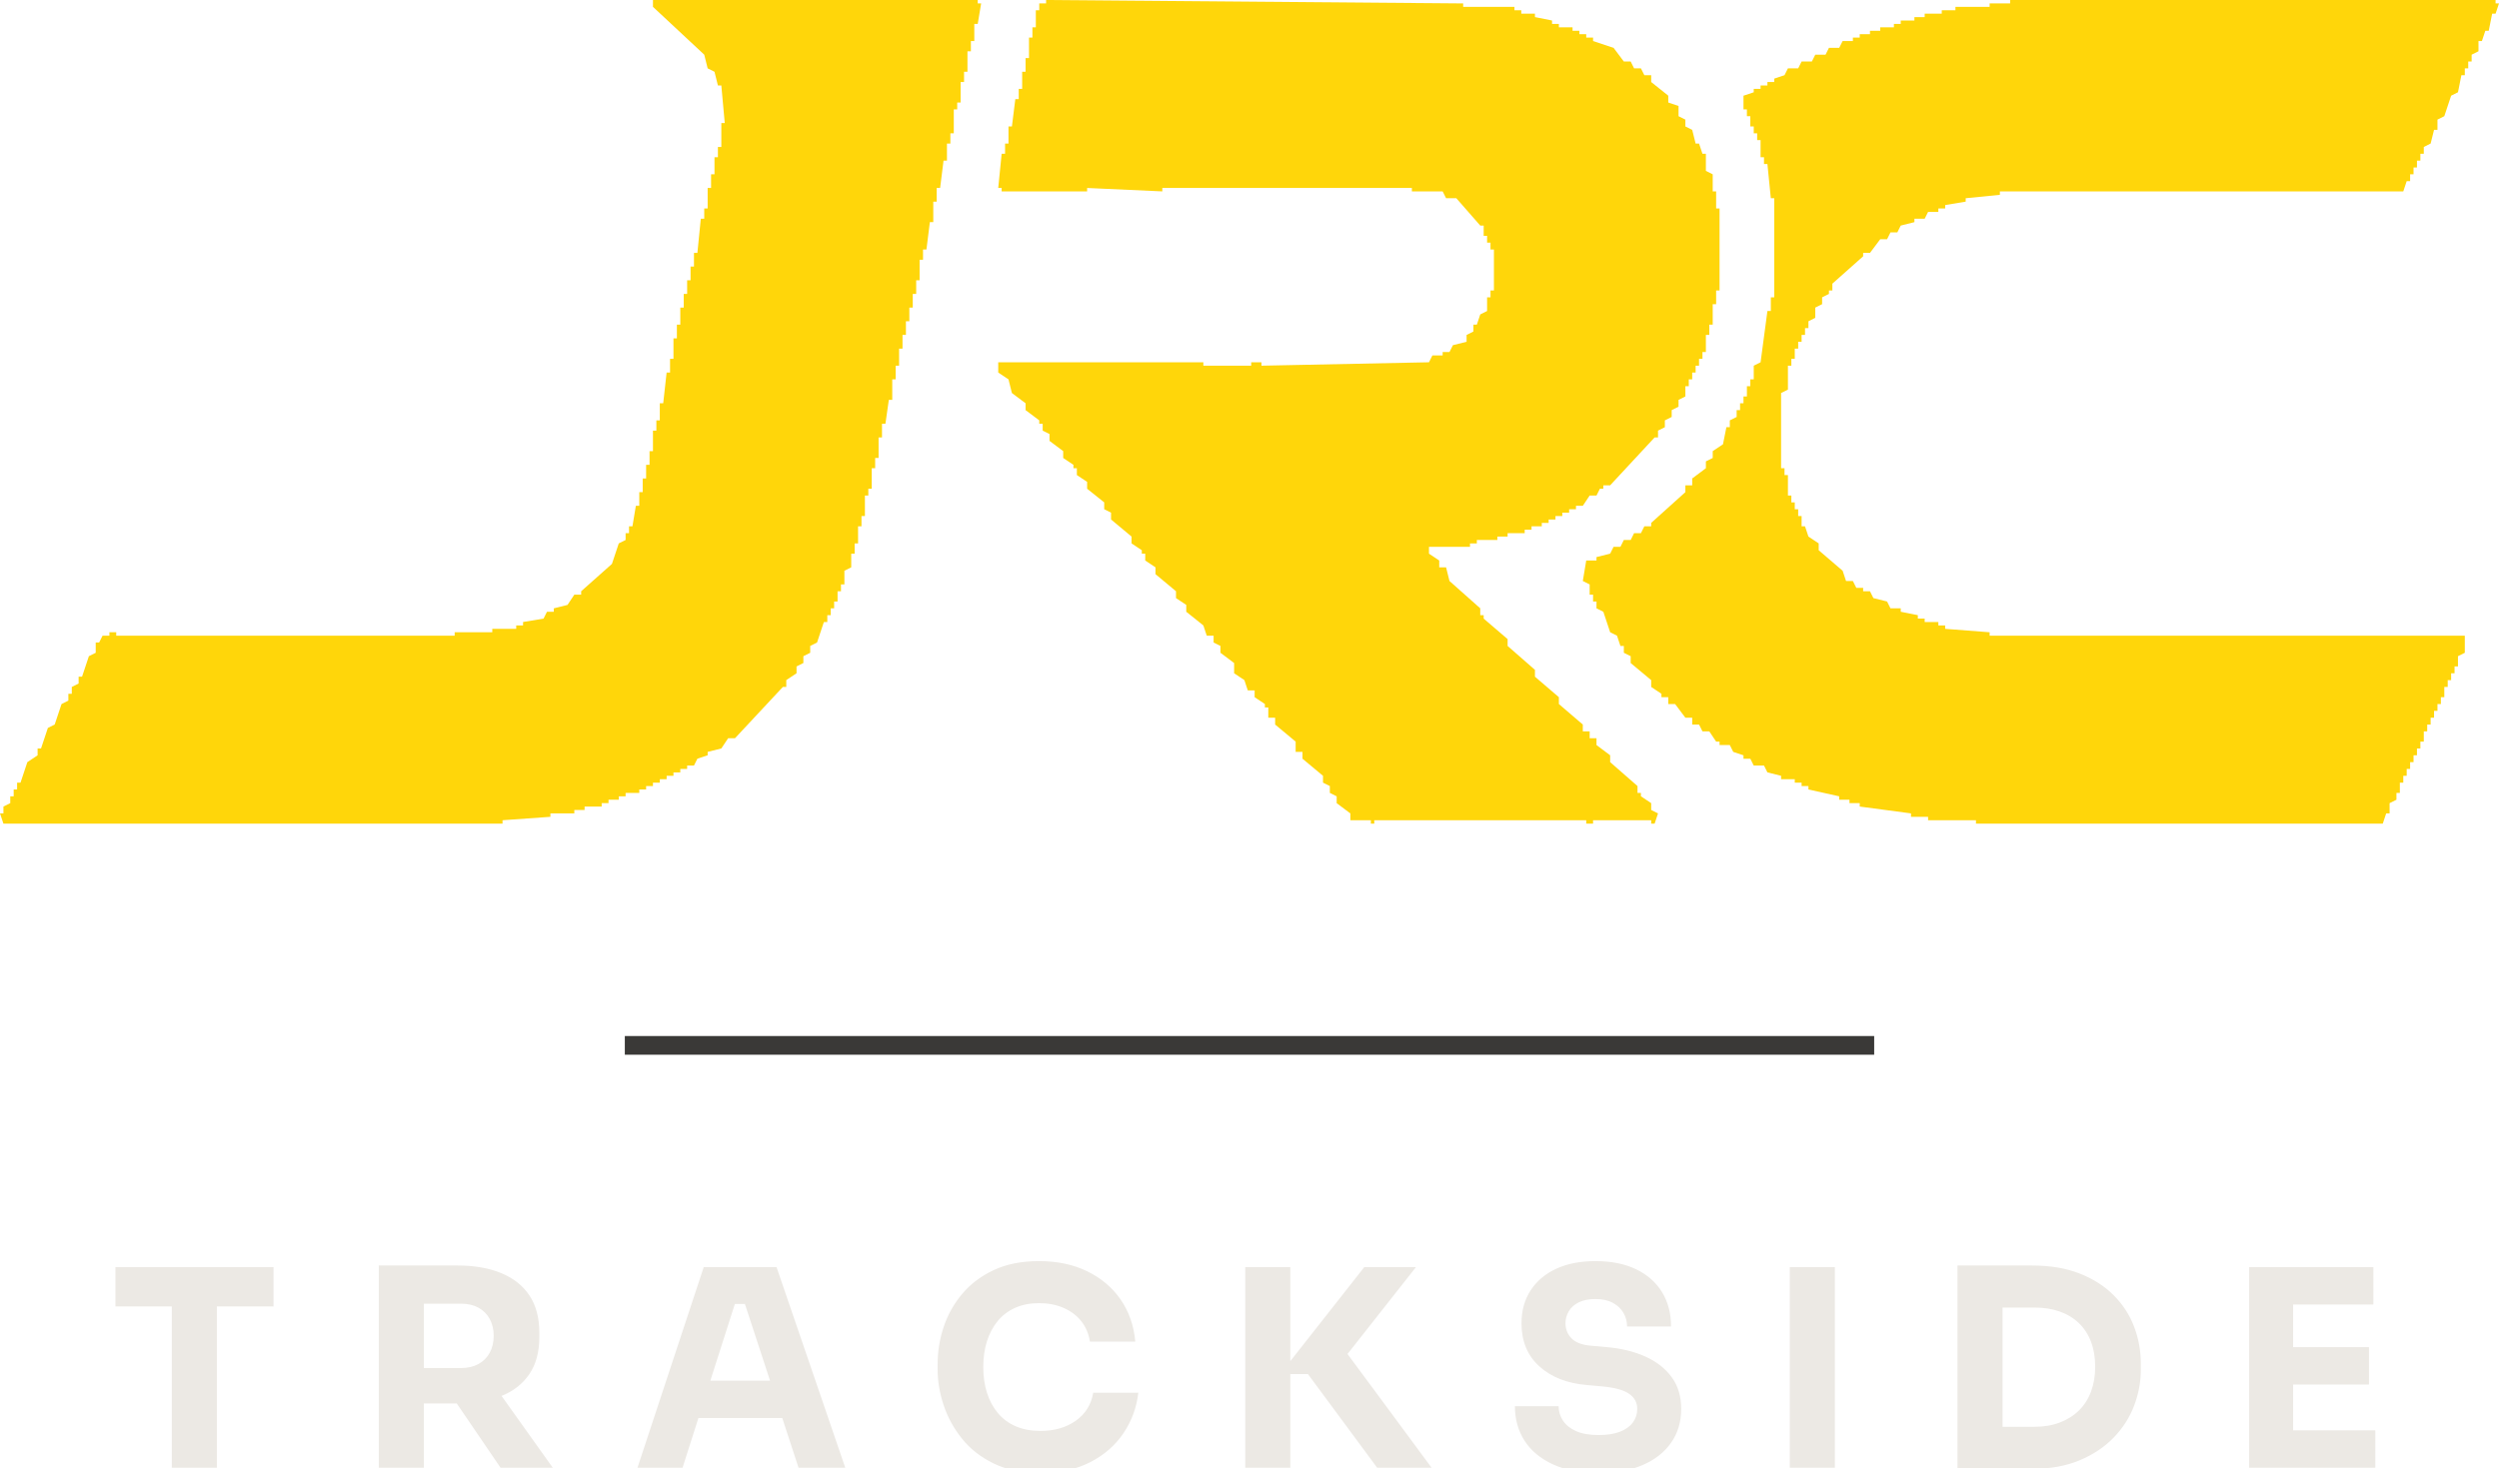
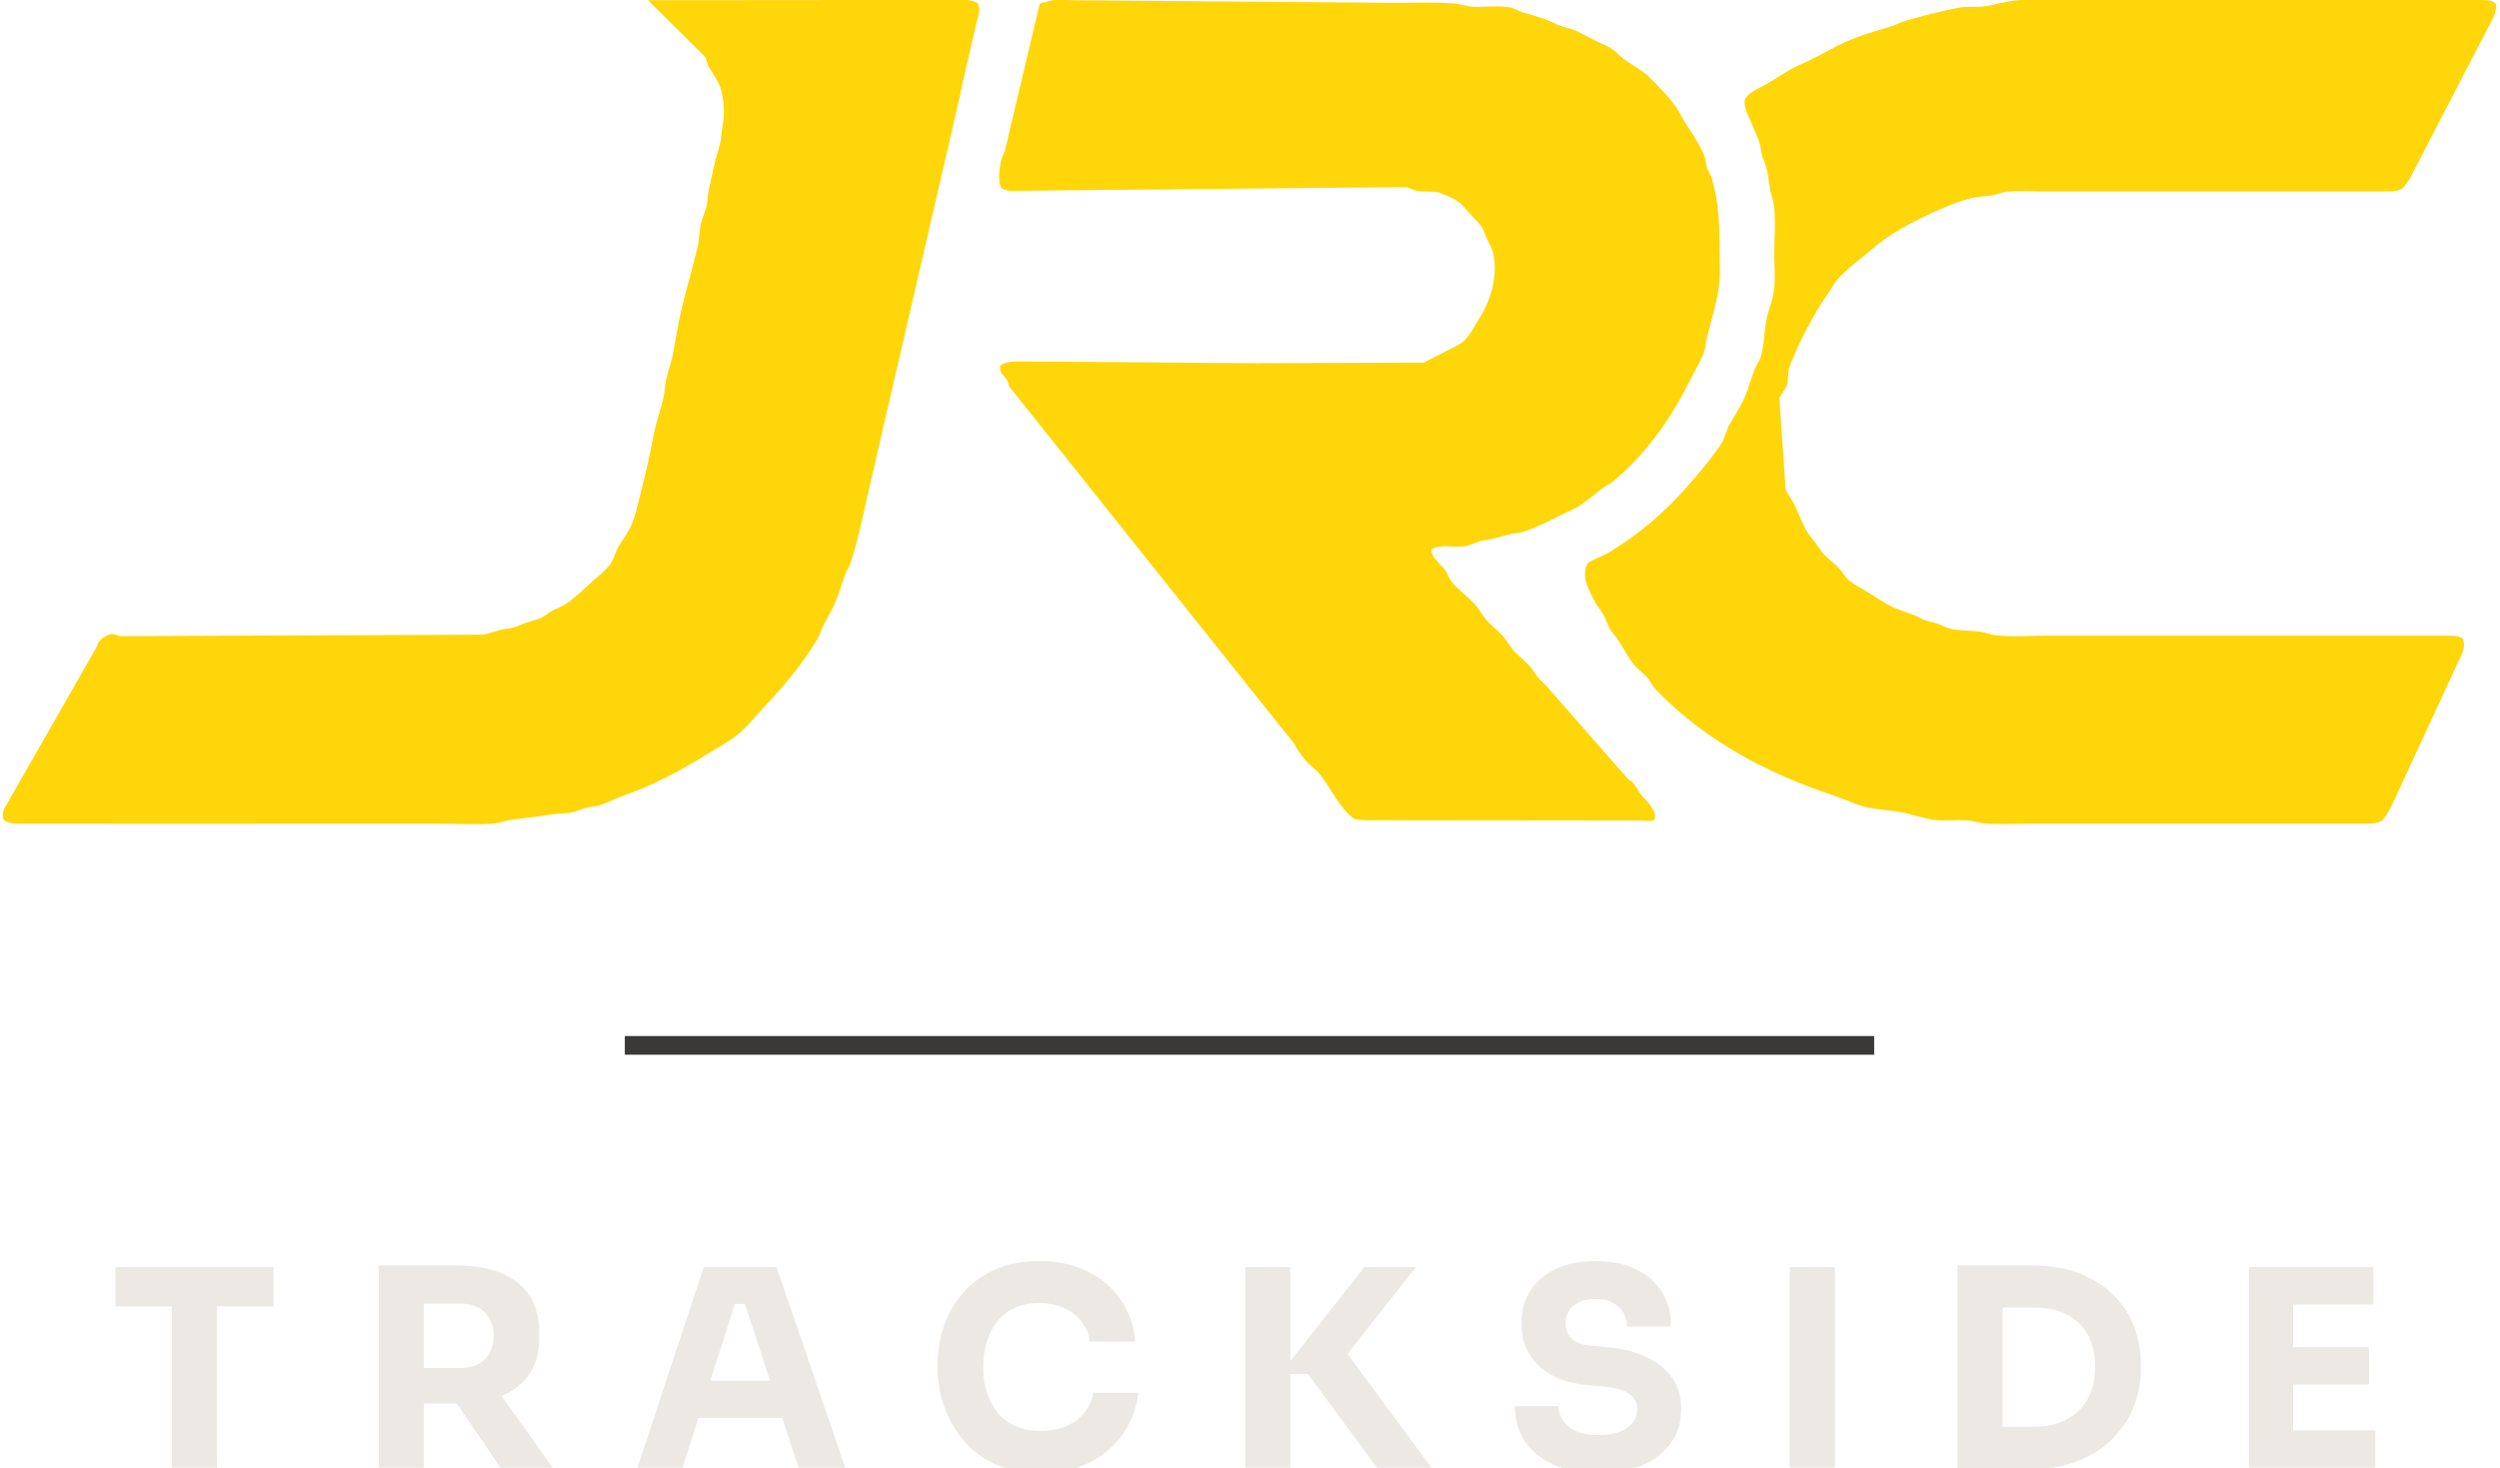
<svg xmlns="http://www.w3.org/2000/svg" viewBox="0 0 9091 5341" width="9091" height="5341">
  <g transform="scale(12.43639)" fill="#FFD60A">
-     <path d="M191.0 0.0 L286.0 0.0 L286.0 1.0 L287.0 1.0 L286.0 7.0 L285.0 7.0 L285.0 12.0 L284.0 12.0 L284.0 15.0 L283.0 15.0 L283.0 21.0 L282.0 21.0 L282.0 24.0 L281.0 24.0 L281.0 30.0 L280.0 30.0 L280.0 32.0 L279.0 32.0 L279.0 39.0 L278.0 39.0 L278.0 42.0 L277.0 42.0 L277.0 47.0 L276.0 47.0 L275.0 55.0 L274.0 55.0 L274.0 59.0 L273.0 59.0 L273.0 65.0 L272.0 65.0 L271.0 73.0 L270.0 73.0 L270.0 76.0 L269.0 76.0 L269.0 82.0 L268.0 82.0 L268.0 86.0 L267.0 86.0 L267.0 90.0 L266.0 90.0 L266.0 94.0 L265.0 94.0 L265.0 98.0 L264.0 98.0 L264.0 102.0 L263.0 102.0 L263.0 107.0 L262.0 107.0 L262.0 111.0 L261.0 111.0 L261.0 117.0 L260.0 117.0 L259.0 124.0 L258.0 124.0 L258.0 128.0 L257.0 128.0 L257.0 134.0 L256.0 134.0 L256.0 137.0 L255.0 137.0 L255.0 143.0 L254.0 143.0 L254.0 145.0 L253.0 145.0 L253.0 151.0 L252.0 151.0 L252.0 154.0 L251.0 154.0 L251.0 159.0 L250.0 159.0 L250.0 162.0 L249.0 162.0 L249.0 166.0 L247.0 167.0 L247.0 171.0 L246.0 171.0 L246.0 173.0 L245.0 173.0 L245.0 176.0 L244.0 176.0 L244.0 178.0 L243.0 178.0 L243.0 180.0 L242.0 180.0 L242.0 182.0 L241.0 182.0 L239.0 188.0 L237.0 189.0 L237.0 191.0 L235.0 192.0 L235.0 194.0 L233.0 195.0 L233.0 197.0 L230.0 199.0 L230.0 201.0 L229.0 201.0 L215.0 216.0 L213.0 216.0 L211.0 219.0 L207.0 220.0 L207.0 221.0 L204.0 222.0 L203.0 224.0 L201.0 224.0 L201.0 225.0 L199.0 225.0 L199.0 226.0 L197.0 226.0 L197.0 227.0 L195.0 227.0 L195.0 228.0 L193.0 228.0 L193.0 229.0 L191.0 229.0 L191.0 230.0 L189.0 230.0 L189.0 231.0 L187.0 231.0 L187.0 232.0 L183.0 232.0 L183.0 233.0 L181.0 233.0 L181.0 234.0 L178.0 234.0 L178.0 235.0 L176.0 235.0 L176.0 236.0 L171.0 236.0 L171.0 237.0 L168.0 237.0 L168.0 238.0 L161.0 238.0 L161.0 239.0 L147.0 240.0 L147.0 241.0 L1.0 241.0 L0.0 238.0 L1.0 238.0 L1.0 236.0 L3.0 235.0 L3.0 233.0 L4.0 233.0 L4.0 231.0 L5.0 231.0 L5.0 229.0 L6.0 229.0 L8.0 223.0 L11.0 221.0 L11.0 219.0 L12.0 219.0 L14.0 213.0 L16.0 212.0 L18.0 206.0 L20.0 205.0 L20.0 203.0 L21.0 203.0 L21.0 201.0 L23.0 200.0 L23.0 198.0 L24.0 198.0 L26.0 192.0 L28.0 191.0 L28.0 188.0 L29.0 188.0 L30.0 186.0 L32.0 186.0 L32.0 185.0 L34.0 185.0 L34.0 186.0 L133.0 186.0 L133.0 185.0 L144.0 185.0 L144.0 184.0 L151.0 184.0 L151.0 183.0 L153.0 183.0 L153.0 182.0 L159.0 181.0 L160.0 179.0 L162.0 179.0 L162.0 178.0 L166.0 177.0 L168.0 174.0 L170.0 174.0 L170.0 173.0 L179.0 165.0 L181.0 159.0 L183.0 158.0 L183.0 156.0 L184.0 156.0 L184.0 154.0 L185.0 154.0 L186.0 148.0 L187.0 148.0 L187.0 144.0 L188.0 144.0 L188.0 140.0 L189.0 140.0 L189.0 136.0 L190.0 136.0 L190.0 132.0 L191.0 132.0 L191.0 126.0 L192.0 126.0 L192.0 123.0 L193.0 123.0 L193.0 118.0 L194.0 118.0 L195.0 109.0 L196.0 109.0 L196.0 105.0 L197.0 105.0 L197.0 99.0 L198.0 99.0 L198.0 95.0 L199.0 95.0 L199.0 90.0 L200.0 90.0 L200.0 86.0 L201.0 86.0 L201.0 82.0 L202.0 82.0 L202.0 78.0 L203.0 78.0 L203.0 74.0 L204.0 74.0 L205.0 64.0 L206.0 64.0 L206.0 61.0 L207.0 61.0 L207.0 55.0 L208.0 55.0 L208.0 51.0 L209.0 51.0 L209.0 46.0 L210.0 46.0 L210.0 43.0 L211.0 43.0 L211.0 36.0 L212.0 36.0 L211.0 25.0 L210.0 25.0 L209.0 21.0 L207.0 20.0 L206.0 16.0 L191.0 2.0 Z M306.0 0.0 L428.0 1.0 L428.0 2.0 L443.0 2.0 L443.0 3.0 L445.0 3.0 L445.0 4.0 L449.0 4.0 L449.0 5.0 L454.0 6.0 L454.0 7.0 L456.0 7.0 L456.0 8.0 L460.0 8.0 L460.0 9.0 L462.0 9.0 L462.0 10.0 L464.0 10.0 L464.0 11.0 L466.0 11.0 L466.0 12.0 L472.0 14.0 L475.0 18.0 L477.0 18.0 L478.0 20.0 L480.0 20.0 L481.0 22.0 L483.0 22.0 L483.0 24.0 L488.0 28.0 L488.0 30.0 L491.0 31.0 L491.0 34.0 L493.0 35.0 L493.0 37.0 L495.0 38.0 L496.0 42.0 L497.0 42.0 L498.0 45.0 L499.0 45.0 L499.0 50.0 L501.0 51.0 L501.0 56.0 L502.0 56.0 L502.0 61.0 L503.0 61.0 L503.0 85.0 L502.0 85.0 L502.0 89.0 L501.0 89.0 L501.0 95.0 L500.0 95.0 L500.0 98.0 L499.0 98.0 L499.0 103.0 L498.0 103.0 L498.0 105.0 L497.0 105.0 L497.0 107.0 L496.0 107.0 L496.0 109.0 L495.0 109.0 L495.0 111.0 L494.0 111.0 L494.0 113.0 L493.0 113.0 L493.0 116.0 L491.0 117.0 L491.0 119.0 L489.0 120.0 L489.0 122.0 L487.0 123.0 L487.0 125.0 L485.0 126.0 L485.0 128.0 L484.0 128.0 L471.0 142.0 L469.0 142.0 L469.0 143.0 L468.0 143.0 L467.0 145.0 L465.0 145.0 L463.0 148.0 L461.0 148.0 L461.0 149.0 L459.0 149.0 L459.0 150.0 L457.0 150.0 L457.0 151.0 L455.0 151.0 L455.0 152.0 L453.0 152.0 L453.0 153.0 L451.0 153.0 L451.0 154.0 L448.0 154.0 L448.0 155.0 L446.0 155.0 L446.0 156.0 L441.0 156.0 L441.0 157.0 L438.0 157.0 L438.0 158.0 L432.0 158.0 L432.0 159.0 L430.0 159.0 L430.0 160.0 L418.0 160.0 L418.0 162.0 L421.0 164.0 L421.0 166.0 L423.0 166.0 L424.0 170.0 L433.0 178.0 L433.0 180.0 L434.0 180.0 L434.0 181.0 L441.0 187.0 L441.0 189.0 L449.0 196.0 L449.0 198.0 L456.0 204.0 L456.0 206.0 L463.0 212.0 L463.0 214.0 L465.0 214.0 L465.0 216.0 L467.0 216.0 L467.0 218.0 L471.0 221.0 L471.0 223.0 L479.0 230.0 L479.0 232.0 L480.0 232.0 L480.0 233.0 L483.0 235.0 L483.0 237.0 L485.0 238.0 L484.0 241.0 L483.0 241.0 L483.0 240.0 L466.0 240.0 L466.0 241.0 L464.0 241.0 L464.0 240.0 L402.0 240.0 L402.0 241.0 L401.0 241.0 L401.0 240.0 L395.0 240.0 L395.0 238.0 L391.0 235.0 L391.0 233.0 L389.0 232.0 L389.0 230.0 L387.0 229.0 L387.0 227.0 L381.0 222.0 L381.0 220.0 L379.0 220.0 L379.0 217.0 L373.0 212.0 L373.0 210.0 L371.0 210.0 L371.0 207.0 L370.0 207.0 L370.0 206.0 L367.0 204.0 L367.0 202.0 L365.0 202.0 L364.0 199.0 L361.0 197.0 L361.0 194.0 L357.0 191.0 L357.0 189.0 L355.0 188.0 L355.0 186.0 L353.0 186.0 L352.0 183.0 L347.0 179.0 L347.0 177.0 L344.0 175.0 L344.0 173.0 L338.0 168.0 L338.0 166.0 L335.0 164.0 L335.0 162.0 L334.0 162.0 L334.0 161.0 L331.0 159.0 L331.0 157.0 L325.0 152.0 L325.0 150.0 L323.0 149.0 L323.0 147.0 L318.0 143.0 L318.0 141.0 L315.0 139.0 L315.0 137.0 L314.0 137.0 L314.0 136.0 L311.0 134.0 L311.0 132.0 L307.0 129.0 L307.0 127.0 L305.0 126.0 L305.0 124.0 L304.0 124.0 L304.0 123.0 L300.0 120.0 L300.0 118.0 L296.0 115.0 L295.0 111.0 L292.0 109.0 L292.0 106.0 L352.0 106.0 L352.0 107.0 L366.0 107.0 L366.0 106.0 L369.0 106.0 L369.0 107.0 L418.0 106.0 L419.0 104.0 L422.0 104.0 L422.0 103.0 L424.0 103.0 L425.0 101.0 L429.0 100.0 L429.0 98.0 L431.0 97.0 L431.0 95.0 L432.0 95.0 L433.0 92.0 L435.0 91.0 L435.0 87.0 L436.0 87.0 L436.0 85.0 L437.0 85.0 L437.0 73.0 L436.0 73.0 L436.0 71.0 L435.0 71.0 L435.0 69.0 L434.0 69.0 L434.0 66.0 L433.0 66.0 L426.0 58.0 L423.0 58.0 L422.0 56.0 L413.0 56.0 L413.0 55.0 L340.0 55.0 L340.0 56.0 L318.0 55.0 L318.0 56.0 L293.0 56.0 L293.0 55.0 L292.0 55.0 L293.0 45.0 L294.0 45.0 L294.0 42.0 L295.0 42.0 L295.0 37.0 L296.0 37.0 L297.0 29.0 L298.0 29.0 L298.0 26.0 L299.0 26.0 L299.0 21.0 L300.0 21.0 L300.0 17.0 L301.0 17.0 L301.0 11.0 L302.0 11.0 L302.0 8.0 L303.0 8.0 L303.0 3.0 L304.0 3.0 L304.0 1.0 L306.0 1.0 Z M588.0 0.0 L730.0 0.0 L730.0 1.0 L731.0 1.0 L730.0 4.0 L729.0 4.0 L728.0 9.0 L727.0 9.0 L726.0 12.0 L725.0 12.0 L725.0 15.0 L723.0 16.0 L723.0 18.0 L722.0 18.0 L722.0 20.0 L721.0 20.0 L721.0 22.0 L720.0 22.0 L719.0 27.0 L717.0 28.0 L715.0 34.0 L713.0 35.0 L713.0 38.0 L712.0 38.0 L711.0 42.0 L709.0 43.0 L709.0 45.0 L708.0 45.0 L708.0 47.0 L707.0 47.0 L707.0 49.0 L706.0 49.0 L706.0 51.0 L705.0 51.0 L705.0 53.0 L704.0 53.0 L703.0 56.0 L585.0 56.0 L585.0 57.0 L575.0 58.0 L575.0 59.0 L569.0 60.0 L569.0 61.0 L567.0 61.0 L567.0 62.0 L564.0 62.0 L563.0 64.0 L560.0 64.0 L560.0 65.0 L556.0 66.0 L555.0 68.0 L553.0 68.0 L552.0 70.0 L550.0 70.0 L547.0 74.0 L545.0 74.0 L545.0 75.0 L536.0 83.0 L536.0 85.0 L535.0 85.0 L535.0 86.0 L533.0 87.0 L533.0 89.0 L531.0 90.0 L531.0 93.0 L529.0 94.0 L529.0 96.0 L528.0 96.0 L528.0 98.0 L527.0 98.0 L527.0 100.0 L526.0 100.0 L526.0 102.0 L525.0 102.0 L525.0 105.0 L524.0 105.0 L524.0 107.0 L523.0 107.0 L523.0 114.0 L521.0 115.0 L521.0 137.0 L522.0 137.0 L522.0 139.0 L523.0 139.0 L523.0 145.0 L524.0 145.0 L524.0 147.0 L525.0 147.0 L525.0 149.0 L526.0 149.0 L526.0 151.0 L527.0 151.0 L527.0 154.0 L528.0 154.0 L529.0 157.0 L532.0 159.0 L532.0 161.0 L539.0 167.0 L540.0 170.0 L542.0 170.0 L543.0 172.0 L545.0 172.0 L545.0 173.0 L547.0 173.0 L548.0 175.0 L552.0 176.0 L553.0 178.0 L556.0 178.0 L556.0 179.0 L561.0 180.0 L561.0 181.0 L563.0 181.0 L563.0 182.0 L567.0 182.0 L567.0 183.0 L569.0 183.0 L569.0 184.0 L582.0 185.0 L582.0 186.0 L721.0 186.0 L721.0 191.0 L719.0 192.0 L719.0 195.0 L718.0 195.0 L718.0 197.0 L717.0 197.0 L717.0 199.0 L716.0 199.0 L716.0 201.0 L715.0 201.0 L715.0 204.0 L714.0 204.0 L714.0 206.0 L713.0 206.0 L713.0 208.0 L712.0 208.0 L712.0 210.0 L711.0 210.0 L711.0 212.0 L710.0 212.0 L710.0 214.0 L709.0 214.0 L709.0 217.0 L708.0 217.0 L708.0 219.0 L707.0 219.0 L707.0 221.0 L706.0 221.0 L706.0 223.0 L705.0 223.0 L705.0 225.0 L704.0 225.0 L704.0 227.0 L703.0 227.0 L703.0 229.0 L702.0 229.0 L702.0 232.0 L701.0 232.0 L701.0 234.0 L699.0 235.0 L699.0 238.0 L698.0 238.0 L697.0 241.0 L578.0 241.0 L578.0 240.0 L564.0 240.0 L564.0 239.0 L559.0 239.0 L559.0 238.0 L544.0 236.0 L544.0 235.0 L541.0 235.0 L541.0 234.0 L538.0 234.0 L538.0 233.0 L529.0 231.0 L529.0 230.0 L527.0 230.0 L527.0 229.0 L525.0 229.0 L525.0 228.0 L521.0 228.0 L521.0 227.0 L517.0 226.0 L516.0 224.0 L513.0 224.0 L512.0 222.0 L510.0 222.0 L510.0 221.0 L507.0 220.0 L506.0 218.0 L503.0 218.0 L503.0 217.0 L502.0 217.0 L500.0 214.0 L498.0 214.0 L497.0 212.0 L495.0 212.0 L495.0 210.0 L493.0 210.0 L490.0 206.0 L488.0 206.0 L488.0 204.0 L486.0 204.0 L486.0 203.0 L483.0 201.0 L483.0 199.0 L477.0 194.0 L477.0 192.0 L475.0 191.0 L475.0 189.0 L474.0 189.0 L473.0 186.0 L471.0 185.0 L469.0 179.0 L467.0 178.0 L467.0 176.0 L466.0 176.0 L466.0 174.0 L465.0 174.0 L465.0 171.0 L463.0 170.0 L464.0 164.0 L467.0 164.0 L467.0 163.0 L471.0 162.0 L472.0 160.0 L474.0 160.0 L475.0 158.0 L477.0 158.0 L478.0 156.0 L480.0 156.0 L481.0 154.0 L483.0 154.0 L483.0 153.0 L493.0 144.0 L493.0 142.0 L495.0 142.0 L495.0 140.0 L499.0 137.0 L499.0 135.0 L501.0 134.0 L501.0 132.0 L504.0 130.0 L505.0 125.0 L506.0 125.0 L506.0 123.0 L508.0 122.0 L508.0 120.0 L509.0 120.0 L509.0 118.0 L510.0 118.0 L510.0 116.0 L511.0 116.0 L511.0 113.0 L512.0 113.0 L512.0 111.0 L513.0 111.0 L513.0 107.0 L515.0 106.0 L517.0 91.0 L518.0 91.0 L518.0 87.0 L519.0 87.0 L519.0 58.0 L518.0 58.0 L517.0 48.0 L516.0 48.0 L516.0 46.0 L515.0 46.0 L515.0 41.0 L514.0 41.0 L514.0 39.0 L513.0 39.0 L513.0 37.0 L512.0 37.0 L512.0 34.0 L511.0 34.0 L511.0 32.0 L510.0 32.0 L510.0 28.0 L513.0 27.0 L513.0 26.0 L515.0 26.0 L515.0 25.0 L517.0 25.0 L517.0 24.0 L519.0 24.0 L519.0 23.0 L522.0 22.0 L523.0 20.0 L526.0 20.0 L527.0 18.0 L530.0 18.0 L531.0 16.0 L534.0 16.0 L535.0 14.0 L538.0 14.0 L539.0 12.0 L542.0 12.0 L542.0 11.0 L544.0 11.0 L544.0 10.0 L547.0 10.0 L547.0 9.0 L550.0 9.0 L550.0 8.0 L554.0 8.0 L554.0 7.0 L556.0 7.0 L556.0 6.0 L560.0 6.0 L560.0 5.0 L563.0 5.0 L563.0 4.0 L568.0 4.0 L568.0 3.0 L572.0 3.0 L572.0 2.0 L582.0 2.0 L582.0 1.0 L588.0 1.0 Z" />
+     <path fill-rule="evenodd" d="M725.589 0.003C727.363 0.038 728.881 -0.076 730.168 1.211C730.324 2.579 729.653 4.503 729.058 5.651L705.14 51.809C704.447 53.146 703.537 54.37 702.449 55.389C700.497 56.093 698.56 55.999 696.49 56C670.225 56 643.96 56 617.695 56C611.029 56 604.363 56 597.696 56C594.174 56 590.494 55.698 586.991 56.098C585.497 56.269 584.126 56.917 582.648 57.176C580.613 57.531 578.502 57.489 576.497 58.012C571.575 59.296 566.982 61.38 562.432 63.597C556.862 66.311 552.135 69.01 547.409 73.059C544.029 75.955 540.184 78.651 537.262 82.053C536.507 82.932 536.031 83.964 535.382 84.913C533.562 87.569 531.933 90.01 530.374 92.831C528.262 96.655 526.216 100.349 524.665 104.448C524.23 105.596 523.587 106.677 523.29 107.873C522.93 109.325 523.112 110.828 522.85 112.29C522.663 113.335 520.475 116.144 520.501 116.516L522.322 143.103C522.362 143.684 524.433 146.598 524.909 147.669L527.387 153.251C528.125 154.915 528.996 156.319 530.192 157.718C531.415 159.096 532.218 160.757 533.455 162.107C534.878 163.66 536.678 164.824 538.072 166.408C539.111 167.59 539.792 168.972 541.048 169.959C542.695 171.254 544.524 172.119 546.291 173.209C548.775 174.741 551.246 176.496 553.894 177.739C555.879 178.67 558.007 179.212 560.03 180.03C561.196 180.501 562.261 181.198 563.456 181.603C564.595 181.988 565.798 182.108 566.926 182.536C568.227 183.03 569.392 183.742 570.773 184.022C573.465 184.568 576.279 184.47 579.002 184.797C580.748 185.006 582.359 185.739 584.102 185.916C588.794 186.393 593.705 186 598.42 186C607.353 186 616.285 186 625.218 186C655.483 186 685.747 185.987 716.012 186.001C717.664 186.02 718.974 185.977 720.384 186.827C721.282 189.071 720.401 190.764 719.452 192.815L700.475 233.871C699.468 236.049 698.245 238.631 696.544 240.332C694.612 241.099 692.698 240.998 690.627 241C666.362 241 642.097 241 617.832 241C609.699 241 601.566 241 593.433 241C589.2 241 584.903 241.214 580.677 240.957C578.932 240.851 577.316 240.186 575.578 240.057C572.319 239.814 568.999 240.291 565.754 239.881C562.57 239.48 559.54 238.306 556.412 237.7C552.929 237.025 549.311 236.982 545.86 236.147C542.578 235.353 539.487 233.785 536.294 232.728C517.043 226.355 498.728 216.703 484.429 201.853C483.412 200.797 482.847 199.456 481.914 198.342C480.67 196.856 478.966 195.832 477.785 194.285C476.137 192.125 474.884 189.641 473.402 187.367C472.598 186.133 471.515 185.094 470.802 183.803C470.117 182.563 469.771 181.168 469.063 179.938C468.379 178.751 467.475 177.703 466.771 176.523C464.927 172.898 462.377 168.825 464.381 164.879C465.941 163.676 467.859 162.997 469.663 162.186C479.864 156.247 488.219 148.819 495.738 139.823C498.446 136.584 501.354 133.253 503.593 129.646C504.648 127.946 504.945 125.872 505.948 124.119C507.461 121.479 509.13 119.033 510.356 116.22C511.543 113.494 512.288 110.621 513.34 107.865C513.803 106.652 514.665 105.663 515.054 104.411C516.14 100.919 516.009 97.044 516.721 93.465C517.245 90.829 518.381 88.323 518.822 85.657C519.409 82.106 519 78.226 519 74.636C519 69.818 519.47 64.724 518.895 59.938C518.716 58.446 518.067 57.072 517.814 55.592C517.243 52.246 517.1 49.354 515.662 46.228C515.059 44.434 515.044 42.511 514.332 40.756C513.418 38.501 512.391 36.279 511.46 34.028C510.706 32.202 510.071 30.956 510.412 28.955C511.654 27.167 513.516 26.274 515.433 25.286C518.196 23.891 520.631 22.109 523.293 20.578C525.259 19.446 527.419 18.583 529.454 17.581C532.911 15.879 536.269 13.908 539.778 12.315C544.173 10.32 548.7 9.087 553.291 7.688C554.471 7.328 555.532 6.67 556.713 6.311C562.04 4.689 567.569 3.304 573.035 2.234C575.42 1.767 577.878 2.187 580.279 1.878C583.667 1.443 587.044 0.299 590.454 0.054C595.193 -0.287 600.048 0 604.799 0C613.732 0 622.665 0 631.597 0C662.928 0 694.259 -0.052 725.589 0.003ZM469.68 13.262C471.307 14.023 472.434 14.88 473.682 16.171C476.268 18.597 479.741 19.924 482.277 22.405C485.05 25.118 488.22 28.358 490.439 31.543C491.454 32.999 492.152 34.717 493.145 36.214C495.014 39.033 497.105 42.119 498.43 45.247C498.984 46.556 498.924 47.998 499.416 49.321C499.777 50.291 500.426 51.111 500.723 52.111C502.766 58.992 503 66.026 503 73.142C503 76.405 503.26 79.797 502.902 83.044C502.324 88.272 500.601 93.584 499.322 98.664C498.987 99.994 498.982 101.38 498.545 102.687C497.549 105.66 495.736 108.485 494.353 111.295C488.981 122.205 481.461 132.906 471.975 140.763C470.923 141.634 469.658 142.163 468.578 142.992C466.597 144.514 464.671 146.235 462.597 147.621C460.844 148.792 458.784 149.61 456.9 150.551C453.226 152.389 449.472 154.358 445.545 155.596C444.336 155.977 443.06 155.991 441.832 156.284C439.151 156.923 436.816 157.852 434.032 158.084C431.898 158.483 430.035 159.705 427.869 159.92C425.064 160.198 420.96 159.1 418.669 160.877C418.769 162.995 421.036 164.778 422.392 166.367C423.333 167.469 423.718 168.858 424.524 170.044C425.41 171.347 426.667 172.36 427.829 173.403C429.772 175.131 431.656 176.717 433.022 178.951C434.023 180.648 435.201 181.935 436.653 183.262C438.254 184.656 439.698 185.939 440.849 187.732C441.917 189.595 443.211 190.912 444.81 192.333C446.407 193.741 447.809 195.041 448.929 196.863C449.915 198.545 451.222 199.426 452.443 200.816L476.345 228.052C476.579 228.319 477.306 228.586 477.648 228.97C478.568 230.006 479.087 231.28 479.926 232.368C480.858 233.574 482.041 234.511 482.881 235.799C483.795 237.2 484.494 238.269 483.943 239.887C482.778 240.527 481.723 240.089 480.393 240.088L402.226 240.001C400.418 239.999 398.185 240.15 396.038 239.581C391.669 236.13 389.516 231.006 386.192 226.685C385.161 225.344 383.745 224.392 382.569 223.193C381.32 221.919 380.215 220.328 379.242 218.84C378.358 216.898 377.109 215.791 375.823 214.178L295.218 113.101C295.117 112.975 294.983 111.903 294.773 111.566C293.728 109.883 292.293 109.103 292.529 107C293.993 105.782 296.817 105.727 298.643 105.751L367.457 106.271L416.495 106.086L426.636 100.863C429.476 99.401 430.964 95.892 432.632 93.304C436.184 87.794 438.226 80.669 436.757 74.042C436.428 72.557 435.579 71.223 434.941 69.858C434.419 68.74 434.093 67.482 433.426 66.44C432.439 64.899 430.915 63.608 429.707 62.236C428.69 61.081 427.704 59.776 426.424 58.897C424.803 57.784 422.55 56.938 420.719 56.238C418.58 55.955 416.386 56.175 414.262 55.804C413.486 55.668 411.818 54.727 411.331 54.732L297.489 55.826C295.72 55.843 294.475 56.054 292.912 55.014C291.712 52.546 292.376 48.757 293.089 46.148C293.255 45.541 293.766 44.851 293.89 44.325L304.08 1.312C304.229 0.681 305.748 0.703 305.852 0.655C308.15 -0.409 311.141 0.042 313.6 0.062C323.866 0.146 334.132 0.231 344.399 0.315C365.198 0.485 385.998 0.656 406.797 0.826C413.003 0.877 419.356 0.541 425.543 1.033C427.282 1.172 428.896 1.845 430.641 1.955C434.333 2.188 438.326 1.44 441.954 2.242C443.275 2.534 444.422 3.293 445.709 3.688C448.117 4.427 450.542 5.048 452.898 5.978C454.073 6.442 455.144 7.138 456.337 7.559C457.667 8.028 459.068 8.166 460.375 8.723C463.562 10.078 466.453 11.993 469.68 13.262ZM281.398 -0.026C283.1 -0.027 284.572 0.029 286.01 0.933C287.049 3.061 286.095 4.582 285.611 6.69L281.593 24.21C281.316 25.414 281.101 26.765 280.814 28.004L254.642 141.152C252.874 148.795 251.263 157.097 248.779 164.796C248.426 165.892 247.723 166.807 247.328 167.882C246.344 170.559 245.572 173.303 244.469 175.954C243.491 178.305 242.164 180.489 240.996 182.743C240.246 184.19 239.818 185.791 238.982 187.194C234.652 194.45 229.244 200.738 223.509 206.883C221.099 209.465 218.802 212.394 216.092 214.665C213.196 217.092 209.842 218.808 206.652 220.774C199.092 225.434 191.639 229.495 183.266 232.468C180.766 233.356 178.374 234.583 175.88 235.482C174.58 235.95 173.208 235.962 171.874 236.276C170.211 236.667 168.64 237.427 166.963 237.765C165.507 238.059 164.012 237.924 162.549 238.156C158.201 238.844 153.86 239.265 149.48 239.874C147.871 240.098 146.382 240.776 144.762 240.926C139.53 241.41 134.087 241 128.834 241C118.434 241 108.034 241 97.634 241C66.968 241 36.301 241.032 5.635 240.998C3.81 240.965 2.452 240.998 1.024 239.832C0.363 237.883 1.314 236.485 2.27 234.811L28.274 189.301C28.462 188.971 28.478 188.464 28.741 188.072C29.668 186.696 30.996 185.98 32.518 185.466C33.494 185.465 34.724 186.136 35.452 186.133L141.057 185.702C142.646 185.696 146.115 184.063 148.438 183.954C149.932 183.765 151.111 183.397 152.469 182.748C154.316 181.888 156.361 181.661 158.185 180.802C159.312 180.271 160.276 179.427 161.355 178.807C162.776 177.991 164.399 177.504 165.746 176.572C168.301 174.805 170.576 172.536 172.873 170.453C174.703 168.795 176.853 167.251 178.352 165.273C179.549 163.694 179.925 161.744 180.882 160.041C182.124 157.831 183.705 155.938 184.712 153.568C185.86 150.865 186.517 147.742 187.248 144.898C188.761 139.018 190.089 133.192 191.199 127.248C191.907 123.456 193.36 119.761 194.141 115.973C194.481 114.326 194.523 112.631 194.868 110.985C195.371 108.593 196.313 106.292 196.779 103.883C197.622 99.53 198.283 95.128 199.288 90.793C200.707 84.675 202.514 78.646 203.992 72.55C204.51 70.413 204.458 68.185 204.881 66.031C205.26 64.1 206.17 62.313 206.653 60.407C207.033 58.906 206.951 57.346 207.283 55.837C207.951 52.8 208.565 49.68 209.319 46.673C209.932 44.23 210.834 42.099 210.997 39.551C211.097 37.807 211.596 36.143 211.706 34.417C211.866 31.9 211.611 28.801 210.938 26.368C210.226 23.798 208.656 21.707 207.286 19.488C206.899 18.862 206.518 16.894 206.182 16.56L189.552 0.054L281.398 -0.026Z" />
  </g>
  <rect x="2273" y="3770" width="4545" height="68" fill="#3A3937" />
  <path transform="translate(398 5341)" d="M391 0L227 0L227-607L391-607L391 0ZM597-587L22-587L22-730L597-730L597-587Z M1144 0L980 0L980-736L1144-736L1144 0ZM1613 0L1423 0L1209-314L1389-314L1613 0ZM1267-234L1100-234L1100-363L1280-363Q1316-363 1342.5-377.5Q1369-392 1383.5-418.5Q1398-445 1398-480L1398-480Q1398-515 1383.5-541.5Q1369-568 1342.5-582.5Q1316-597 1280-597L1280-597L1100-597L1100-736L1267-736Q1358-736 1425-708.5Q1492-681 1528-627Q1564-573 1564-491L1564-491L1564-475Q1564-394 1527.5-340.5Q1491-287 1424.5-260.5Q1358-234 1267-234L1267-234Z M2085 0L1921 0L2162-730L2427-730L2677 0L2507 0L2305-617L2357-596L2228-596L2282-617L2085 0ZM2491-181L2104-181L2154-317L2440-317L2491-181Z M3387 19L3387 19Q3288 19 3217-15.5Q3146-50 3101-106.5Q3056-163 3034.5-228.5Q3013-294 3013-356L3013-356L3013-378Q3013-446 3035-512.5Q3057-579 3102.5-633Q3148-687 3217.5-719.5Q3287-752 3382-752L3382-752Q3481-752 3557-715Q3633-678 3678.5-612.5Q3724-547 3732-459L3732-459L3567-459Q3560-503 3535-534Q3510-565 3470.5-582Q3431-599 3382-599L3382-599Q3333-599 3295-582Q3257-565 3231.5-534Q3206-503 3192.5-460.5Q3179-418 3179-366L3179-366Q3179-315 3192.5-272.5Q3206-230 3232.5-198.5Q3259-167 3298-150.5Q3337-134 3387-134L3387-134Q3463-134 3515.5-171Q3568-208 3579-273L3579-273L3743-273Q3734-193 3689.5-126.5Q3645-60 3568.5-20.5Q3492 19 3387 19Z M4810 0L4612 0L4360-341L4259-341L4565-730L4753-730L4478-381L4476-452L4810 0ZM4296 0L4132 0L4132-730L4296-730L4296 0Z M5418 19L5418 19Q5319 19 5251-12.5Q5183-44 5148-98.5Q5113-153 5113-224L5113-224L5272-224Q5272-196 5287.5-172Q5303-148 5335-133.5Q5367-119 5418-119L5418-119Q5464-119 5495-131Q5526-143 5542-164.5Q5558-186 5558-214L5558-214Q5558-249 5528-269.5Q5498-290 5431-296L5431-296L5376-301Q5267-310 5202-369Q5137-428 5137-525L5137-525Q5137-595 5170.5-646Q5204-697 5264-724.5Q5324-752 5406-752L5406-752Q5492-752 5553.5-722.5Q5615-693 5648-639.5Q5681-586 5681-514L5681-514L5521-514Q5521-541 5508-563.5Q5495-586 5469.5-600Q5444-614 5406-614L5406-614Q5370-614 5345.5-602Q5321-590 5309-569.5Q5297-549 5297-525L5297-525Q5297-494 5319-471Q5341-448 5391-444L5391-444L5447-439Q5527-432 5588-404.5Q5649-377 5683.5-329.5Q5718-282 5718-214L5718-214Q5718-144 5681.5-91.5Q5645-39 5578-10Q5511 19 5418 19Z M6277 0L6113 0L6113-730L6277-730L6277 0Z M6994 4L6867 4L6867-149L7003-149Q7054-149 7095-164.5Q7136-180 7165-208.5Q7194-237 7209-277.5Q7224-318 7224-367L7224-367Q7224-418 7209-458Q7194-498 7165-526Q7136-554 7095-568.5Q7054-583 7003-583L7003-583L6867-583L6867-736L6994-736Q7093-736 7167-707Q7241-678 7291-628Q7341-578 7365.5-513.5Q7390-449 7390-378L7390-378L7390-356Q7390-290 7365.5-225.5Q7341-161 7291-109.5Q7241-58 7167-27Q7093 4 6994 4L6994 4ZM6887 4L6723 4L6723-736L6887-736L6887 4Z M7944 0L7784 0L7784-730L7944-730L7944 0ZM8243 0L7924 0L7924-136L8243-136L8243 0ZM8220-303L7924-303L7924-439L8220-439L8220-303ZM8236-594L7924-594L7924-730L8236-730L8236-594Z" fill="#ECE9E4" />
</svg>
